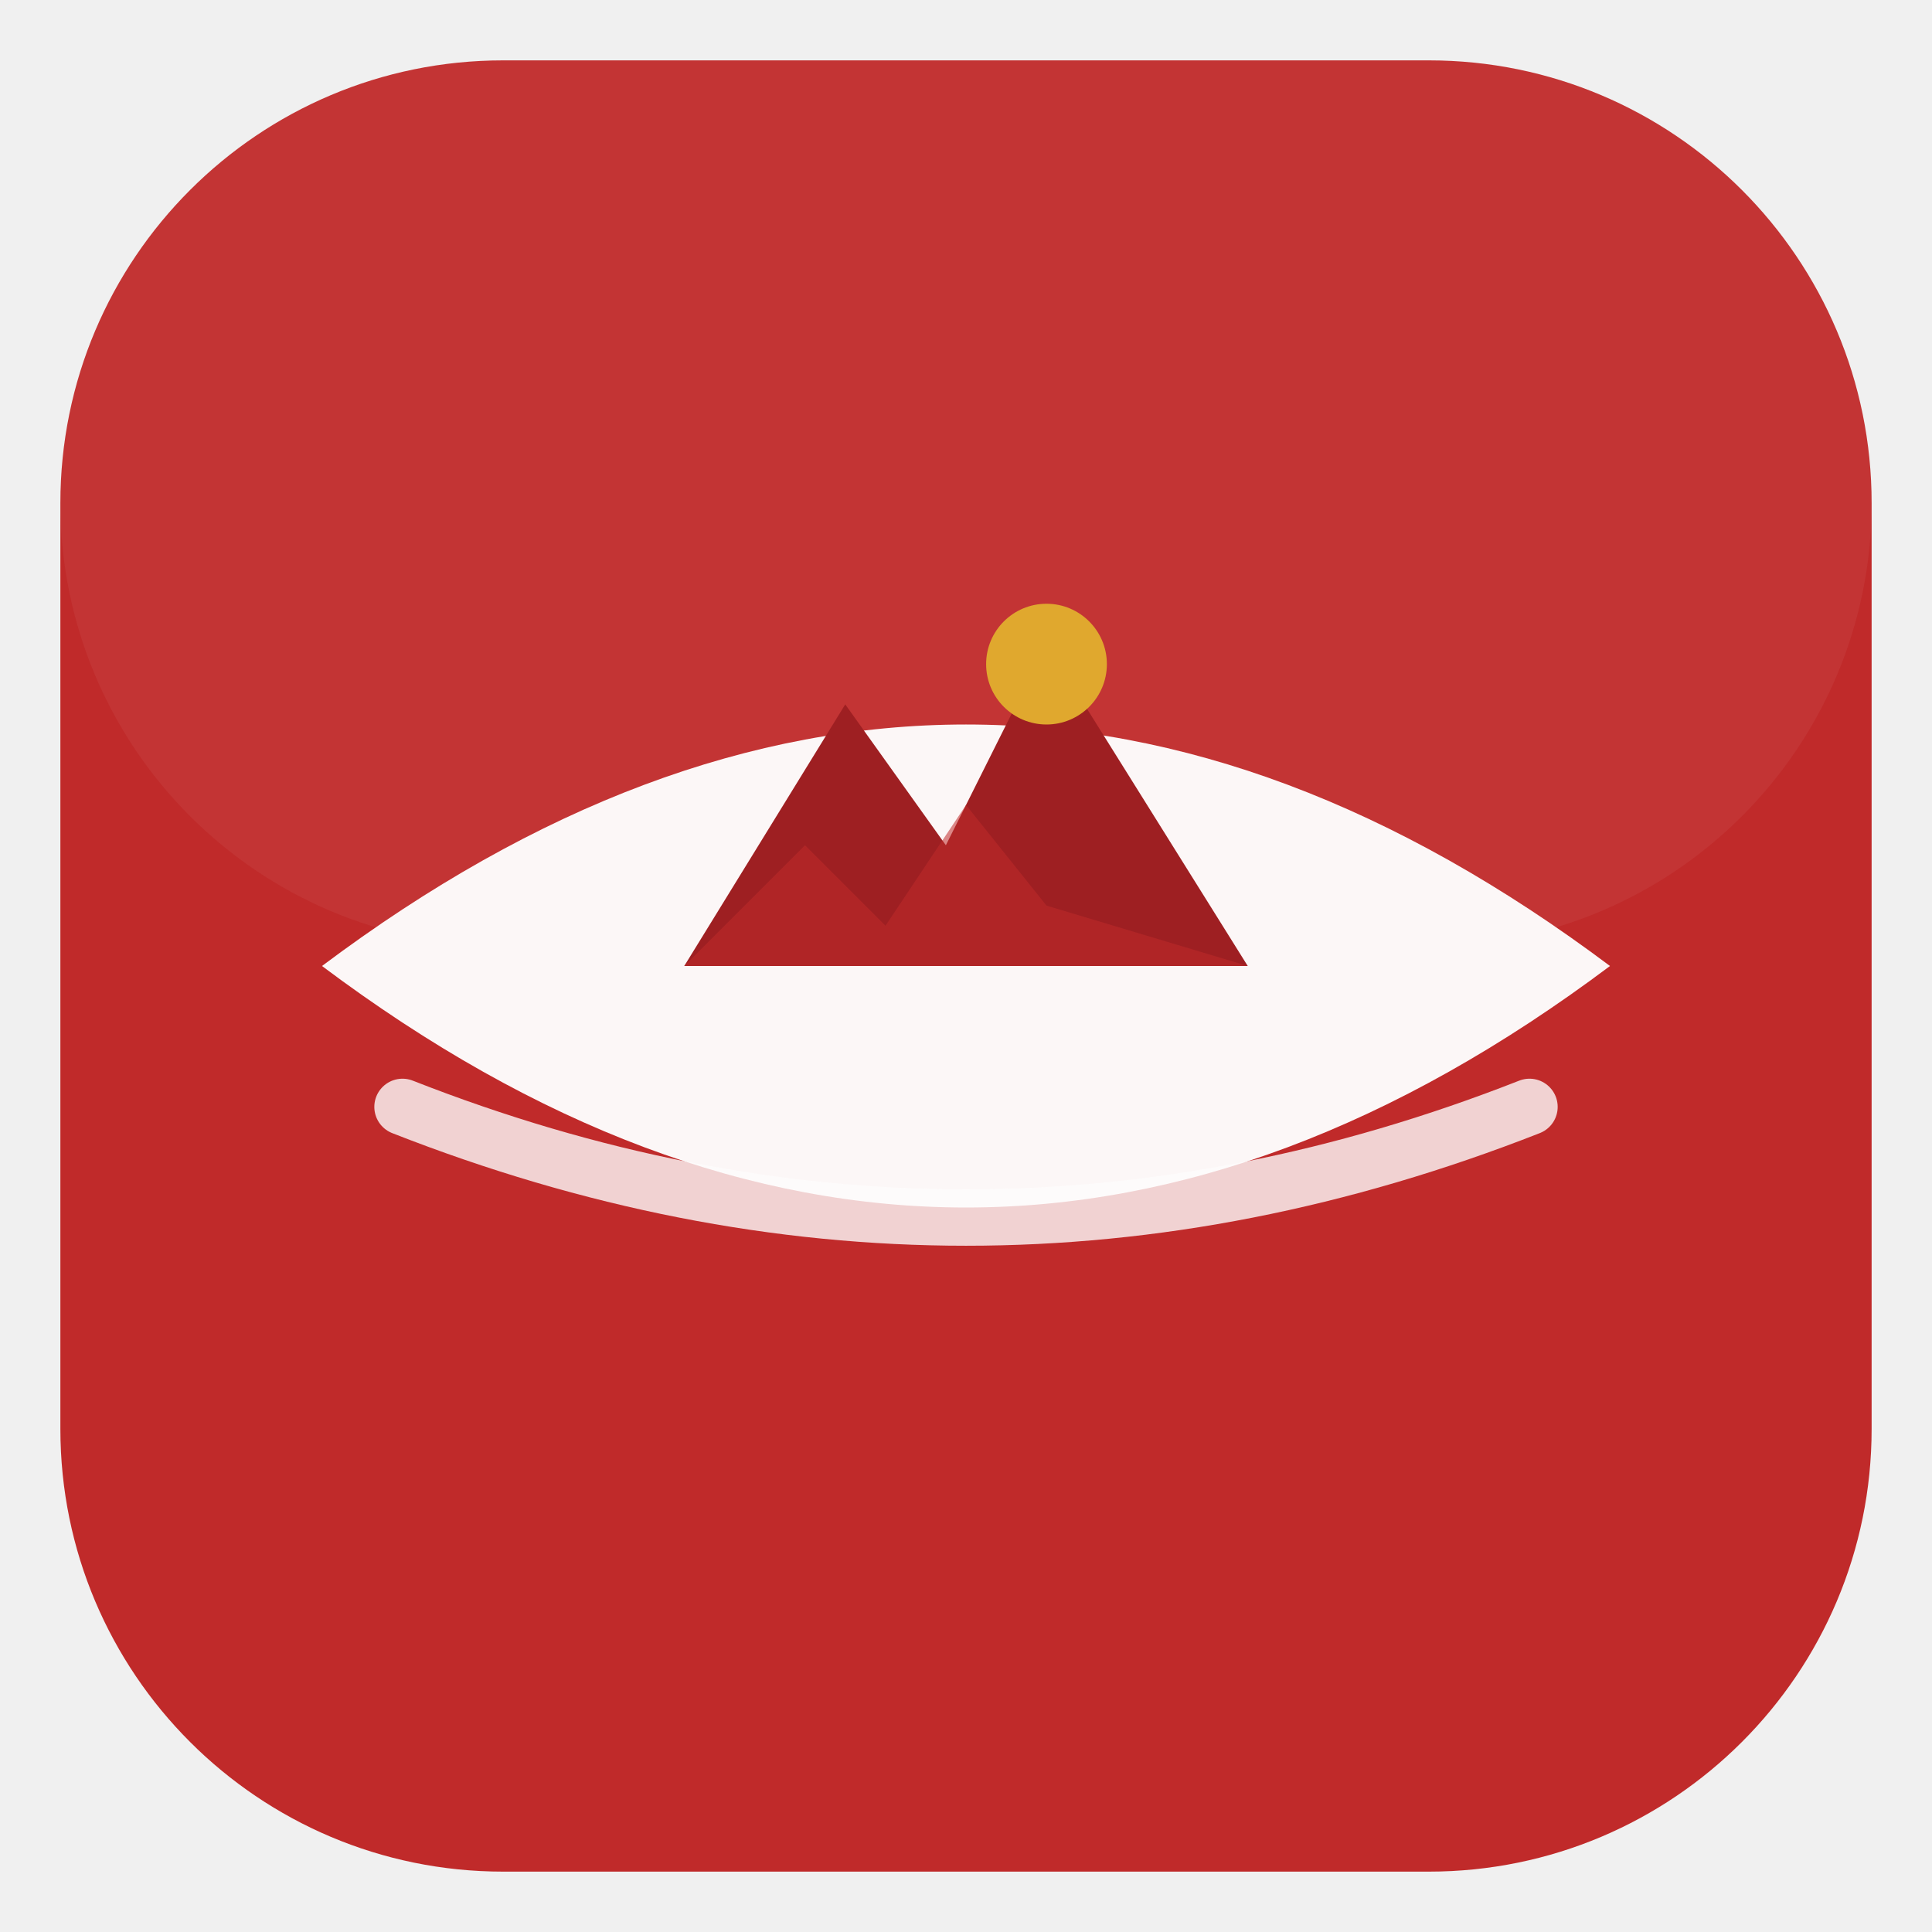
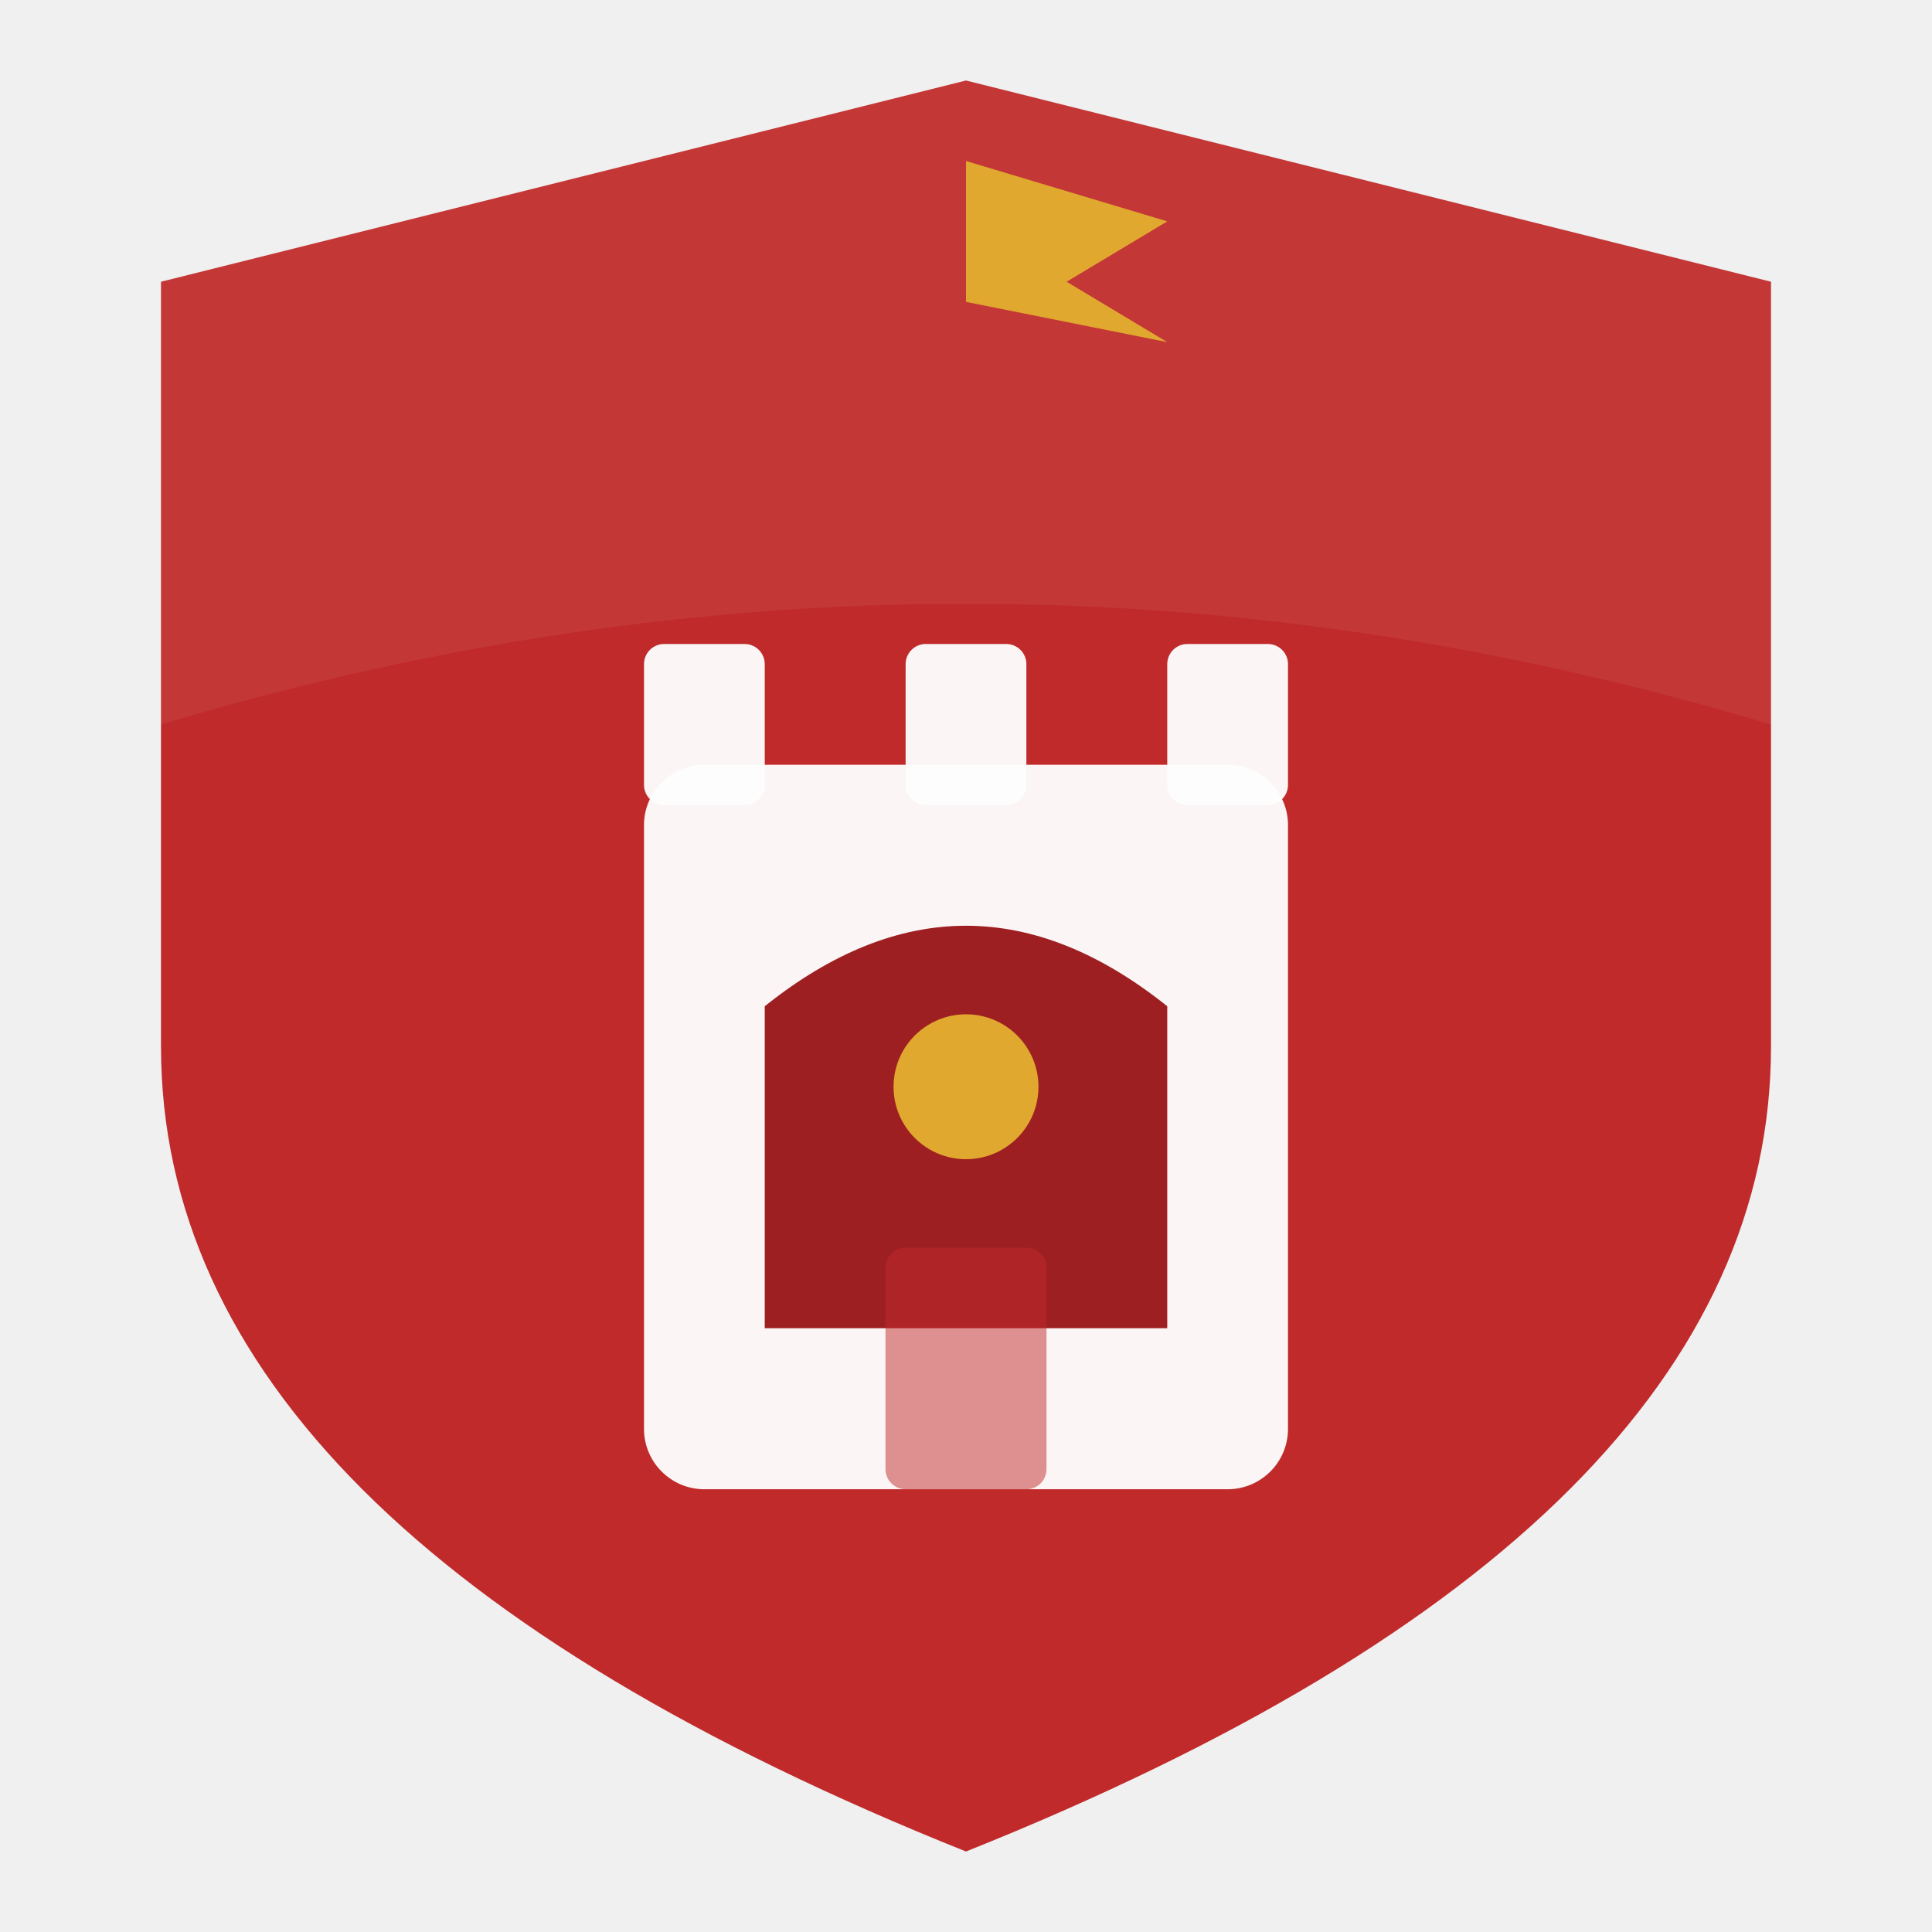
<svg xmlns="http://www.w3.org/2000/svg" viewBox="0 0 48 48" role="img" aria-label="Nagarik Watch">
-   <rect x="1.5" y="1.5" width="45" height="45" rx="11" fill="#C02A2A" />
-   <rect x="1.5" y="1.5" width="45" height="22" rx="11" fill="#ffffff" opacity="0.05" />
-   <path d="M8 24 Q24 12 40 24 Q24 36 8 24 Z" fill="#FEFDFD" opacity="0.97" />
-   <path d="M17 24 L21 17.5 L23.5 21 L26 16 L31 24 Z" fill="#9E1F22" />
-   <path d="M17 24 L20 21 L22 23 L24 20 L26 22.5 L31 24 Z" fill="#C02A2A" opacity="0.55" />
-   <circle cx="26" cy="16.5" r="1.5" fill="#E0A82E" />
-   <path d="M10 27.5 Q24 33 38 27.5" fill="none" stroke="#FEFDFD" stroke-width="1.4" stroke-linecap="round" opacity="0.8" />
+   <path d="M24 2 L44 7 L44 26 Q44 38 24 46 Q4 38 4 26 L4 7 Z" fill="#C02A2A" />
+   <path d="M24 2 L44 7 L44 18 Q24 12 4 18 L4 7 Z" fill="#ffffff" opacity="0.06" />
+   <g transform="translate(14 11)">
+     <rect x="2" y="8" width="16" height="18" rx="1.5" fill="#FEFDFD" opacity="0.96" />
+     <rect x="2" y="5" width="3" height="4" rx="0.5" fill="#FEFDFD" opacity="0.96" />
+     <rect x="8.5" y="5" width="3" height="4" rx="0.5" fill="#FEFDFD" opacity="0.96" />
+     <rect x="15" y="5" width="3" height="4" rx="0.5" fill="#FEFDFD" opacity="0.96" />
+     <path d="M5 14 Q10 10 15 14 L15 22 L5 22 Z" fill="#9E1F22" />
+     <circle cx="10" cy="16" r="1.8" fill="#E0A82E" />
+     <rect x="8" y="20" width="4" height="6" rx="0.5" fill="#C02A2A" opacity="0.5" />
+   </g>
+   <path d="M24 8 L24 4 L29 5.5 L26.5 7 L29 8.5 L24 7.5 Z" fill="#E0A82E" />
</svg>
